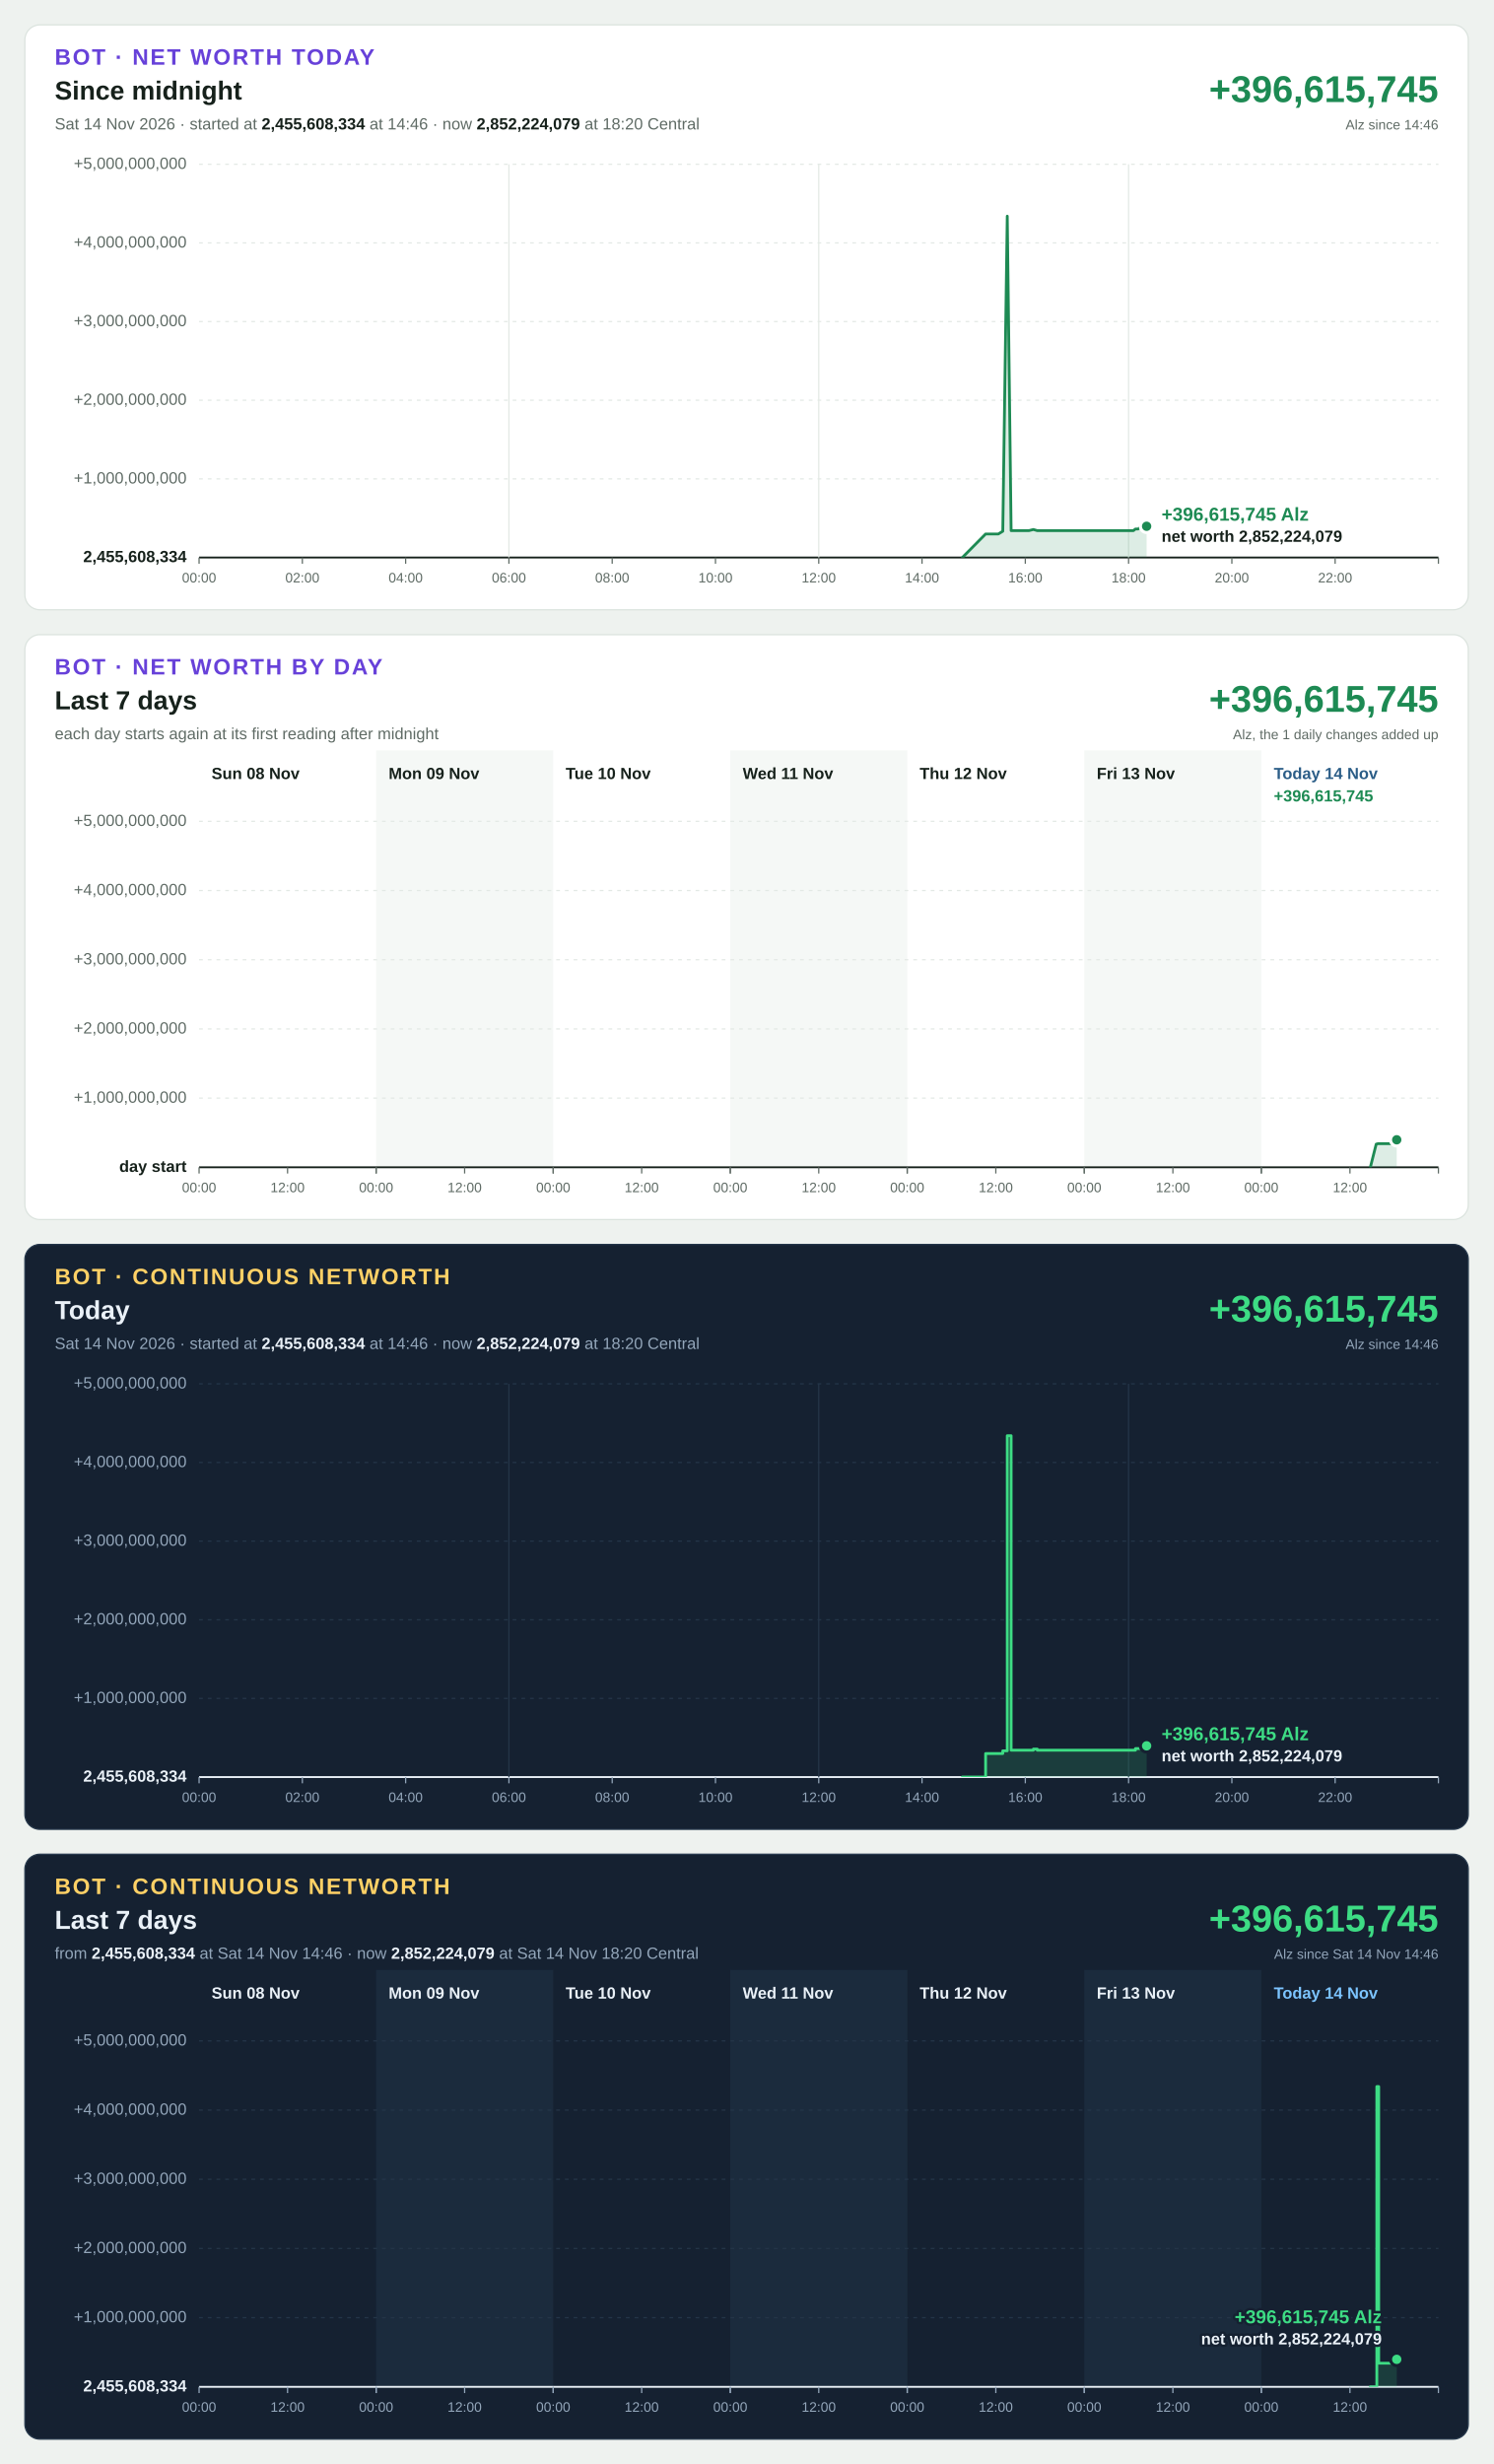
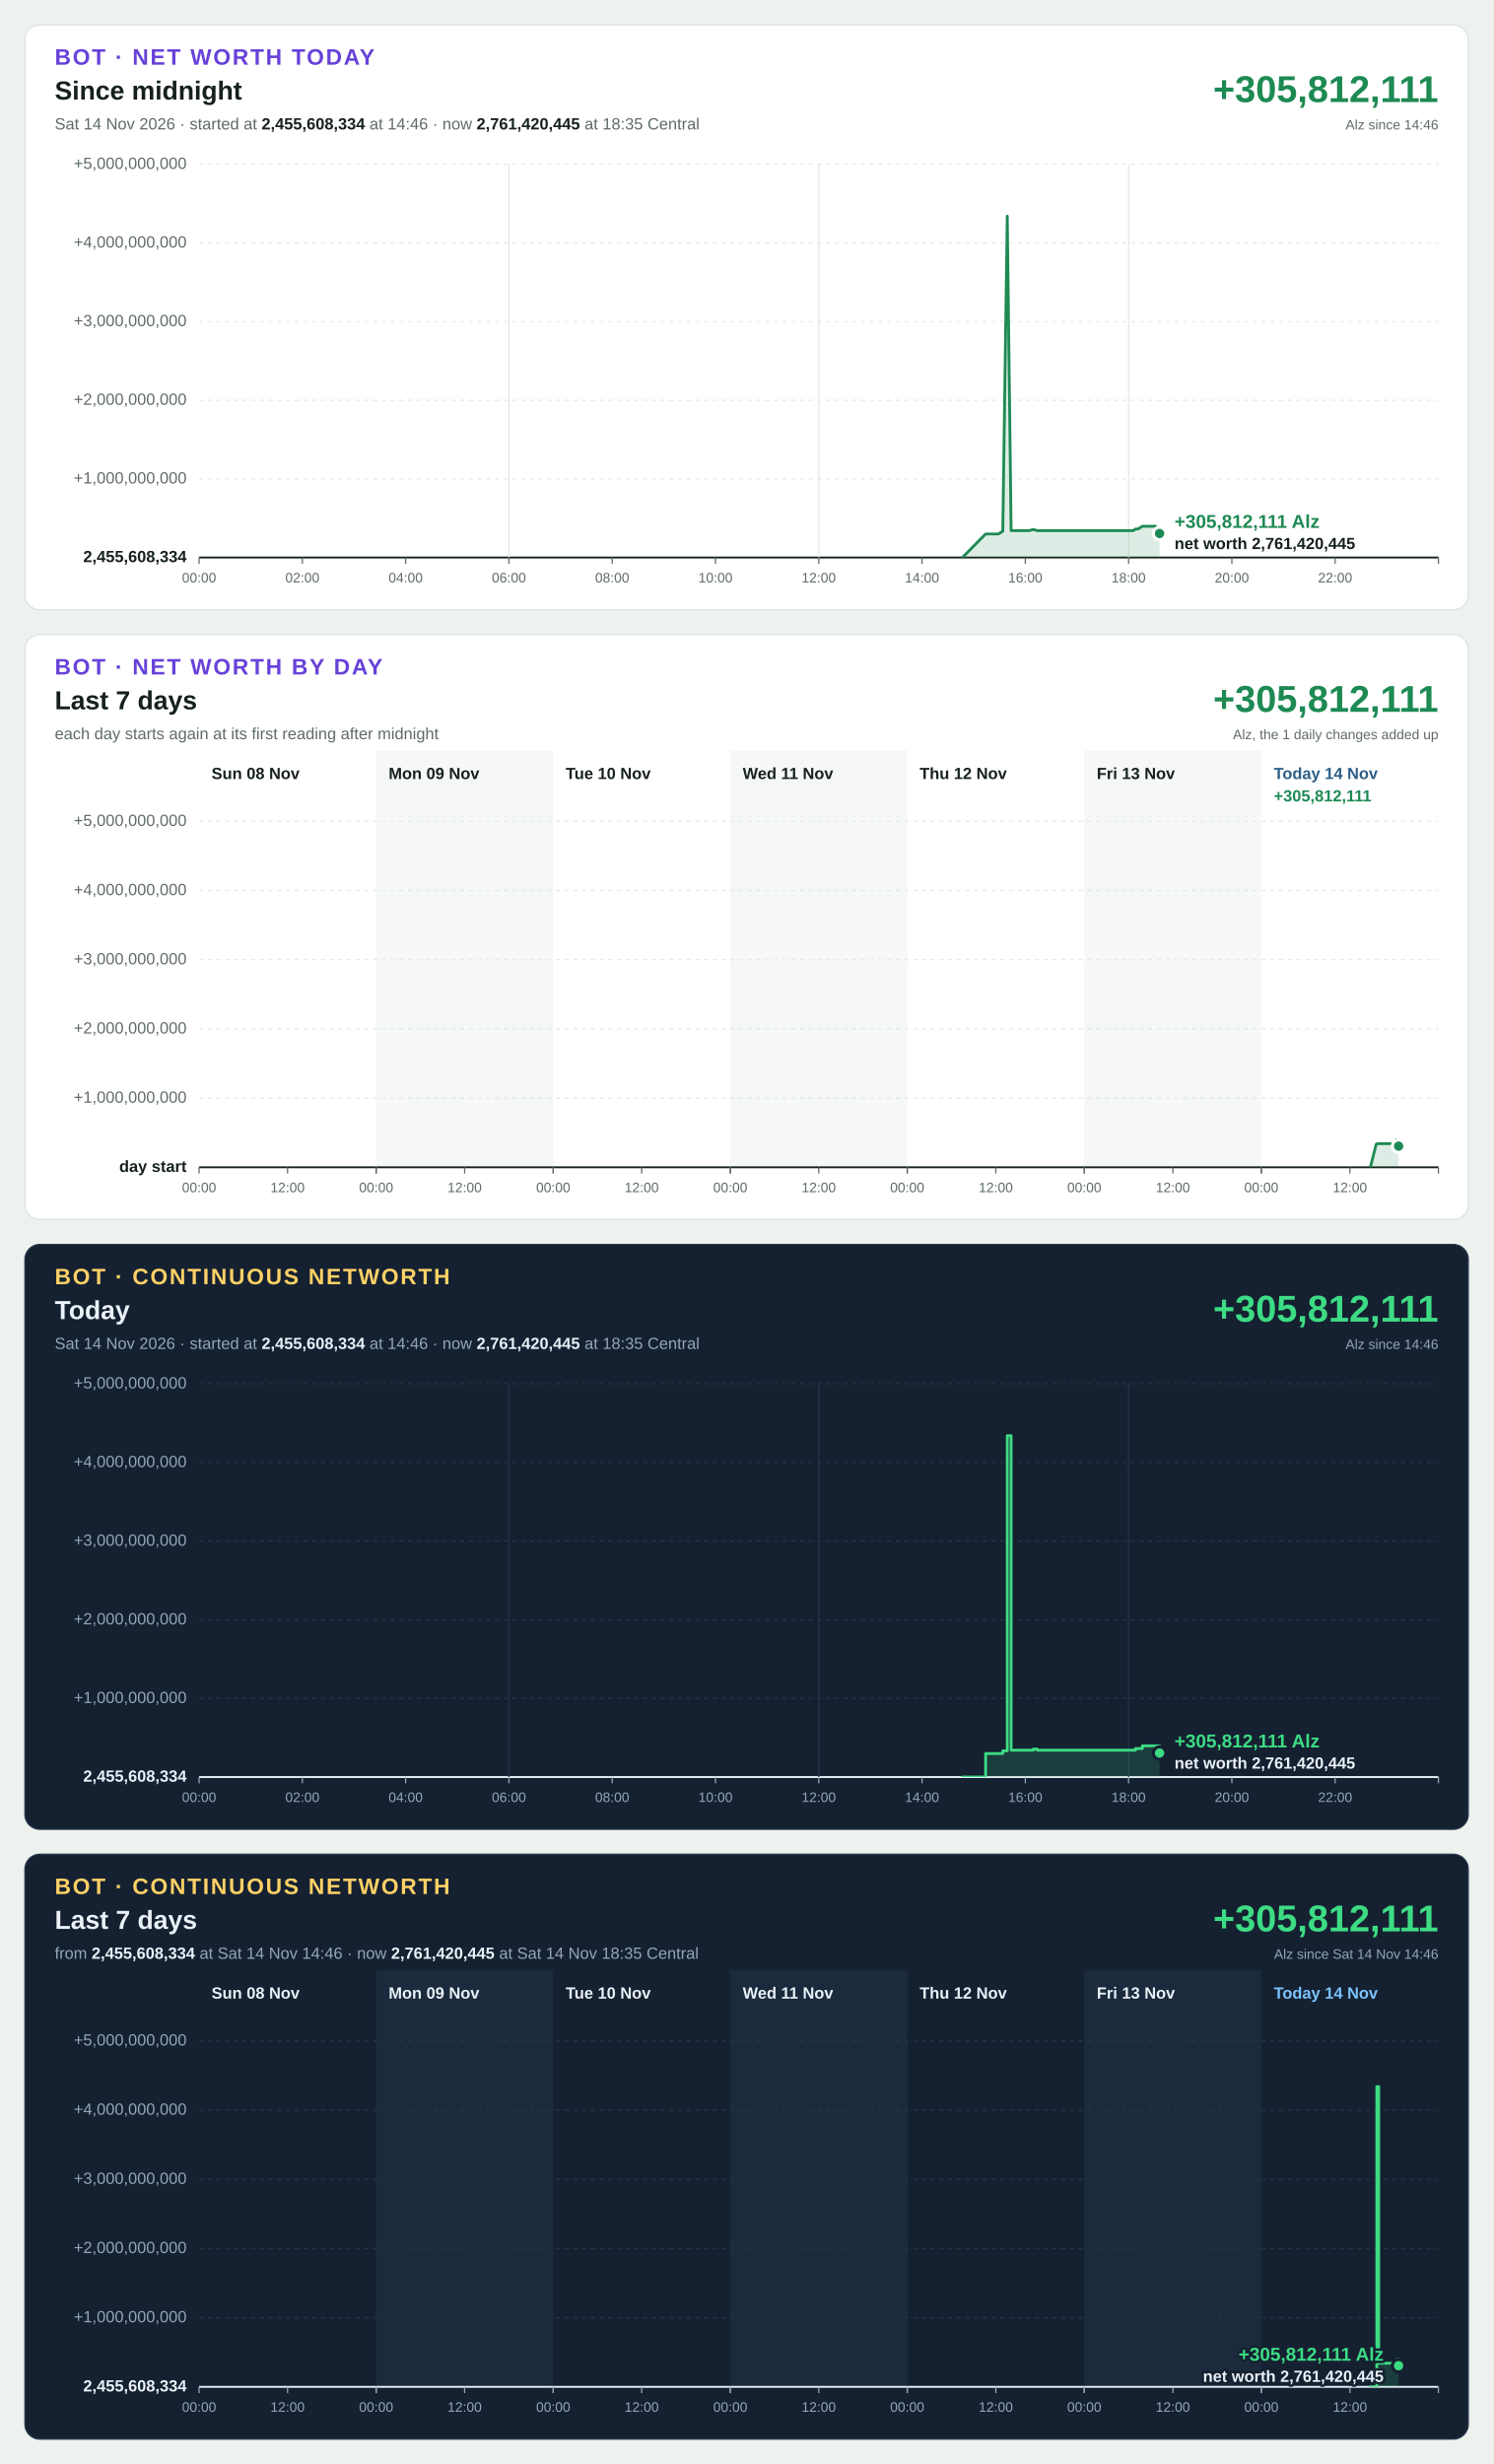
<svg xmlns="http://www.w3.org/2000/svg" width="1200" height="1980" viewBox="0 0 1200 1980" font-family="Segoe UI, Helvetica Neue, Arial, sans-serif" font-size="13" style="font-variant-numeric: tabular-nums">
  <rect width="1200" height="1980" fill="#eef2ef" />
  <g transform="translate(20,20)">
    <rect width="1160" height="470" rx="12" fill="#ffffff" stroke="#dbe3de" />
    <text x="24" y="32" font-size="18" font-weight="700" letter-spacing="1.4" fill="#6741d9">BOT · NET WORTH TODAY</text>
    <text x="24" y="60" font-size="21" font-weight="700" fill="#16211b">Since midnight</text>
-     <text x="24" y="84" fill="#5f6b65">Sat 14 Nov 2026 · started at <tspan font-weight="700" fill="#16211b">2,455,608,334</tspan> at 14:46 · now <tspan font-weight="700" fill="#16211b">2,852,224,079</tspan> at 18:20 Central</text>
-     <text x="1136" y="62" font-size="30" font-weight="700" text-anchor="end" fill="#1d8a53">+396,615,745</text>
+     <text x="24" y="84" fill="#5f6b65">Sat 14 Nov 2026 · started at <tspan font-weight="700" fill="#16211b">2,455,608,334</tspan> at 14:46 · now <tspan font-weight="700" fill="#16211b">2,761,420,445</tspan> at 18:35 Central</text>
+     <text x="1136" y="62" font-size="30" font-weight="700" text-anchor="end" fill="#1d8a53">+305,812,111</text>
    <text x="1136" y="84" font-size="11" text-anchor="end" fill="#5f6b65">Alz since 14:46</text>
    <line x1="140" x2="1136" y1="428.0" y2="428.0" stroke="#16211b" stroke-width="1.5" />
    <text x="130" y="428.0" text-anchor="end" dominant-baseline="middle" font-weight="700" fill="#16211b">2,455,608,334</text>
    <line x1="140" x2="1136" y1="364.8" y2="364.8" stroke="#e3e9e5" stroke-width="1" stroke-dasharray="3 4" />
    <text x="130" y="364.8" text-anchor="end" dominant-baseline="middle" font-weight="400" fill="#5f6b65">+1,000,000,000</text>
    <line x1="140" x2="1136" y1="301.6" y2="301.6" stroke="#e3e9e5" stroke-width="1" stroke-dasharray="3 4" />
    <text x="130" y="301.6" text-anchor="end" dominant-baseline="middle" font-weight="400" fill="#5f6b65">+2,000,000,000</text>
    <line x1="140" x2="1136" y1="238.4" y2="238.4" stroke="#e3e9e5" stroke-width="1" stroke-dasharray="3 4" />
    <text x="130" y="238.4" text-anchor="end" dominant-baseline="middle" font-weight="400" fill="#5f6b65">+3,000,000,000</text>
    <line x1="140" x2="1136" y1="175.2" y2="175.2" stroke="#e3e9e5" stroke-width="1" stroke-dasharray="3 4" />
    <text x="130" y="175.2" text-anchor="end" dominant-baseline="middle" font-weight="400" fill="#5f6b65">+4,000,000,000</text>
    <line x1="140" x2="1136" y1="112.0" y2="112.0" stroke="#e3e9e5" stroke-width="1" stroke-dasharray="3 4" />
    <text x="130" y="112.0" text-anchor="end" dominant-baseline="middle" font-weight="400" fill="#5f6b65">+5,000,000,000</text>
    <line x1="140.0" x2="140.0" y1="428" y2="433" stroke="#5f6b65" stroke-width="1" />
    <text x="140.0" y="448" font-size="11" text-anchor="middle" fill="#5f6b65">00:00</text>
    <line x1="223.0" x2="223.0" y1="428" y2="433" stroke="#5f6b65" stroke-width="1" />
    <text x="223.0" y="448" font-size="11" text-anchor="middle" fill="#5f6b65">02:00</text>
    <line x1="306.0" x2="306.0" y1="428" y2="433" stroke="#5f6b65" stroke-width="1" />
    <text x="306.0" y="448" font-size="11" text-anchor="middle" fill="#5f6b65">04:00</text>
    <line x1="389.0" x2="389.0" y1="112" y2="428" stroke="#e3e9e5" stroke-width="1" />
    <line x1="389.0" x2="389.0" y1="428" y2="433" stroke="#5f6b65" stroke-width="1" />
    <text x="389.0" y="448" font-size="11" text-anchor="middle" fill="#5f6b65">06:00</text>
    <line x1="472.0" x2="472.0" y1="428" y2="433" stroke="#5f6b65" stroke-width="1" />
    <text x="472.0" y="448" font-size="11" text-anchor="middle" fill="#5f6b65">08:00</text>
    <line x1="555.0" x2="555.0" y1="428" y2="433" stroke="#5f6b65" stroke-width="1" />
    <text x="555.0" y="448" font-size="11" text-anchor="middle" fill="#5f6b65">10:00</text>
    <line x1="638.0" x2="638.0" y1="112" y2="428" stroke="#e3e9e5" stroke-width="1" />
    <line x1="638.0" x2="638.0" y1="428" y2="433" stroke="#5f6b65" stroke-width="1" />
    <text x="638.0" y="448" font-size="11" text-anchor="middle" fill="#5f6b65">12:00</text>
    <line x1="721.0" x2="721.0" y1="428" y2="433" stroke="#5f6b65" stroke-width="1" />
    <text x="721.0" y="448" font-size="11" text-anchor="middle" fill="#5f6b65">14:00</text>
    <line x1="804.0" x2="804.0" y1="428" y2="433" stroke="#5f6b65" stroke-width="1" />
    <text x="804.0" y="448" font-size="11" text-anchor="middle" fill="#5f6b65">16:00</text>
    <line x1="887.0" x2="887.0" y1="112" y2="428" stroke="#e3e9e5" stroke-width="1" />
    <line x1="887.0" x2="887.0" y1="428" y2="433" stroke="#5f6b65" stroke-width="1" />
    <text x="887.0" y="448" font-size="11" text-anchor="middle" fill="#5f6b65">18:00</text>
    <line x1="970.0" x2="970.0" y1="428" y2="433" stroke="#5f6b65" stroke-width="1" />
    <text x="970.0" y="448" font-size="11" text-anchor="middle" fill="#5f6b65">20:00</text>
    <line x1="1053.0" x2="1053.0" y1="428" y2="433" stroke="#5f6b65" stroke-width="1" />
    <text x="1053.0" y="448" font-size="11" text-anchor="middle" fill="#5f6b65">22:00</text>
    <line x1="1136.0" x2="1136.0" y1="428" y2="433" stroke="#5f6b65" stroke-width="1" />
    <defs>
-       <path id="shape-today" d="M753.4 428.0L753.4 428.0L772.1 409.1L782.3 409.1L785.9 406.9L789.5 153.7L792.6 406.4L796.3 406.4L799.9 406.4L803.3 406.4L806.9 406.4L810.5 405.5L813.6 406.4L817.3 406.4L826.3 406.4L871.8 406.4L890.9 406.4L892.5 405.1L894.6 405.1L898.1 402.9L901.5 402.9L901.5 428.0Z" />
-       <path id="line-today" d="M753.4 428.0L772.1 409.1L782.3 409.1L785.9 406.9L789.5 153.7L792.6 406.4L796.3 406.4L799.9 406.4L803.3 406.4L806.9 406.4L810.5 405.5L813.6 406.4L817.3 406.4L826.3 406.4L871.8 406.4L890.9 406.4L892.5 405.1L894.6 405.1L898.1 402.9L901.5 402.9" />
+       <path id="shape-today" d="M753.4 428.0L753.4 428.0L772.1 409.1L782.3 409.1L785.9 406.9L789.5 153.7L792.6 406.4L796.3 406.4L799.9 406.4L803.3 406.4L806.9 406.4L810.5 405.5L813.6 406.4L817.3 406.4L826.3 406.4L871.8 406.4L890.9 406.4L892.5 405.1L894.6 405.1L898.1 402.9L901.5 402.9L905.1 402.9L908.7 402.9L911.9 408.7L911.9 428.0Z" />
+       <path id="line-today" d="M753.4 428.0L772.1 409.1L782.3 409.1L785.9 406.9L789.5 153.7L792.6 406.4L796.3 406.4L799.9 406.4L803.3 406.4L806.9 406.4L810.5 405.5L813.6 406.4L817.3 406.4L826.3 406.4L871.8 406.4L890.9 406.4L892.5 405.1L894.6 405.1L898.1 402.9L901.5 402.9L905.1 402.9L908.7 402.9L911.9 408.7" />
      <clipPath id="up-today">
        <rect x="140" y="112" width="996" height="316.0" />
      </clipPath>
      <clipPath id="down-today">
        <rect x="140" y="428.0" width="996" height="0.0" />
      </clipPath>
    </defs>
    <use href="#shape-today" fill="#1d8a53" fill-opacity="0.15" clip-path="url(#up-today)" />
    <use href="#line-today" fill="none" stroke="#1d8a53" stroke-width="2.25" stroke-linejoin="round" stroke-linecap="round" clip-path="url(#up-today)" />
    <use href="#shape-today" fill="#c4402b" fill-opacity="0.15" clip-path="url(#down-today)" />
    <use href="#line-today" fill="none" stroke="#c4402b" stroke-width="2.25" stroke-linejoin="round" stroke-linecap="round" clip-path="url(#down-today)" />
-     <circle cx="901.5" cy="402.9" r="5" fill="#1d8a53" stroke="#ffffff" stroke-width="2.5" />
-     <text x="913.5" y="398.4" text-anchor="start" font-size="15" font-weight="700" fill="#1d8a53" stroke="#ffffff" stroke-width="4" stroke-linejoin="round" paint-order="stroke">+396,615,745 Alz</text>
-     <text x="913.5" y="415.4" text-anchor="start" font-size="13" font-weight="600" fill="#16211b" stroke="#ffffff" stroke-width="4" stroke-linejoin="round" paint-order="stroke">net worth 2,852,224,079</text>
+     <circle cx="911.9" cy="408.7" r="5" fill="#1d8a53" stroke="#ffffff" stroke-width="2.5" />
+     <text x="923.9" y="404.2" text-anchor="start" font-size="15" font-weight="700" fill="#1d8a53" stroke="#ffffff" stroke-width="4" stroke-linejoin="round" paint-order="stroke">+305,812,111 Alz</text>
+     <text x="923.9" y="421.2" text-anchor="start" font-size="13" font-weight="600" fill="#16211b" stroke="#ffffff" stroke-width="4" stroke-linejoin="round" paint-order="stroke">net worth 2,761,420,445</text>
  </g>
  <g transform="translate(20,510)">
    <rect width="1160" height="470" rx="12" fill="#ffffff" stroke="#dbe3de" />
    <text x="24" y="32" font-size="18" font-weight="700" letter-spacing="1.4" fill="#6741d9">BOT · NET WORTH BY DAY</text>
    <text x="24" y="60" font-size="21" font-weight="700" fill="#16211b">Last 7 days</text>
    <text x="24" y="84" fill="#5f6b65">each day starts again at its first reading after midnight</text>
-     <text x="1136" y="62" font-size="30" font-weight="700" text-anchor="end" fill="#1d8a53">+396,615,745</text>
+     <text x="1136" y="62" font-size="30" font-weight="700" text-anchor="end" fill="#1d8a53">+305,812,111</text>
    <text x="1136" y="84" font-size="11" text-anchor="end" fill="#5f6b65">Alz, the 1 daily changes added up</text>
    <rect x="282.3" y="93" width="142.3" height="335" fill="#f5f8f6" />
    <rect x="566.9" y="93" width="142.3" height="335" fill="#f5f8f6" />
    <rect x="851.4" y="93" width="142.3" height="335" fill="#f5f8f6" />
    <line x1="140" x2="1136" y1="428.0" y2="428.0" stroke="#16211b" stroke-width="1.5" />
    <text x="130" y="428.0" text-anchor="end" dominant-baseline="middle" font-weight="700" fill="#16211b">day start</text>
    <line x1="140" x2="1136" y1="372.4" y2="372.4" stroke="#e3e9e5" stroke-width="1" stroke-dasharray="3 4" />
    <text x="130" y="372.4" text-anchor="end" dominant-baseline="middle" font-weight="400" fill="#5f6b65">+1,000,000,000</text>
    <line x1="140" x2="1136" y1="316.8" y2="316.8" stroke="#e3e9e5" stroke-width="1" stroke-dasharray="3 4" />
    <text x="130" y="316.8" text-anchor="end" dominant-baseline="middle" font-weight="400" fill="#5f6b65">+2,000,000,000</text>
    <line x1="140" x2="1136" y1="261.2" y2="261.2" stroke="#e3e9e5" stroke-width="1" stroke-dasharray="3 4" />
    <text x="130" y="261.2" text-anchor="end" dominant-baseline="middle" font-weight="400" fill="#5f6b65">+3,000,000,000</text>
    <line x1="140" x2="1136" y1="205.6" y2="205.6" stroke="#e3e9e5" stroke-width="1" stroke-dasharray="3 4" />
    <text x="130" y="205.6" text-anchor="end" dominant-baseline="middle" font-weight="400" fill="#5f6b65">+4,000,000,000</text>
    <line x1="140" x2="1136" y1="150.0" y2="150.0" stroke="#e3e9e5" stroke-width="1" stroke-dasharray="3 4" />
    <text x="130" y="150.0" text-anchor="end" dominant-baseline="middle" font-weight="400" fill="#5f6b65">+5,000,000,000</text>
    <text x="150.0" y="116" font-weight="700" fill="#16211b">Sun 08 Nov</text>
    <line x1="140.0" x2="140.0" y1="428" y2="433" stroke="#5f6b65" stroke-width="1" />
    <text x="140.0" y="448" font-size="11" text-anchor="middle" fill="#5f6b65">00:00</text>
    <line x1="211.1" x2="211.1" y1="428" y2="433" stroke="#5f6b65" stroke-width="1" />
    <text x="211.1" y="448" font-size="11" text-anchor="middle" fill="#5f6b65">12:00</text>
    <line x1="282.3" x2="282.3" y1="428" y2="433" stroke="#5f6b65" stroke-width="1" />
    <text x="292.3" y="116" font-weight="700" fill="#16211b">Mon 09 Nov</text>
    <line x1="282.3" x2="282.3" y1="428" y2="433" stroke="#5f6b65" stroke-width="1" />
    <text x="282.3" y="448" font-size="11" text-anchor="middle" fill="#5f6b65">00:00</text>
    <line x1="353.4" x2="353.4" y1="428" y2="433" stroke="#5f6b65" stroke-width="1" />
    <text x="353.4" y="448" font-size="11" text-anchor="middle" fill="#5f6b65">12:00</text>
    <line x1="424.6" x2="424.6" y1="428" y2="433" stroke="#5f6b65" stroke-width="1" />
    <text x="434.6" y="116" font-weight="700" fill="#16211b">Tue 10 Nov</text>
    <line x1="424.6" x2="424.6" y1="428" y2="433" stroke="#5f6b65" stroke-width="1" />
    <text x="424.6" y="448" font-size="11" text-anchor="middle" fill="#5f6b65">00:00</text>
    <line x1="495.7" x2="495.7" y1="428" y2="433" stroke="#5f6b65" stroke-width="1" />
    <text x="495.7" y="448" font-size="11" text-anchor="middle" fill="#5f6b65">12:00</text>
    <line x1="566.9" x2="566.9" y1="428" y2="433" stroke="#5f6b65" stroke-width="1" />
    <text x="576.9" y="116" font-weight="700" fill="#16211b">Wed 11 Nov</text>
    <line x1="566.9" x2="566.9" y1="428" y2="433" stroke="#5f6b65" stroke-width="1" />
    <text x="566.9" y="448" font-size="11" text-anchor="middle" fill="#5f6b65">00:00</text>
    <line x1="638.0" x2="638.0" y1="428" y2="433" stroke="#5f6b65" stroke-width="1" />
    <text x="638.0" y="448" font-size="11" text-anchor="middle" fill="#5f6b65">12:00</text>
    <line x1="709.1" x2="709.1" y1="428" y2="433" stroke="#5f6b65" stroke-width="1" />
    <text x="719.1" y="116" font-weight="700" fill="#16211b">Thu 12 Nov</text>
    <line x1="709.1" x2="709.1" y1="428" y2="433" stroke="#5f6b65" stroke-width="1" />
    <text x="709.1" y="448" font-size="11" text-anchor="middle" fill="#5f6b65">00:00</text>
    <line x1="780.3" x2="780.3" y1="428" y2="433" stroke="#5f6b65" stroke-width="1" />
    <text x="780.3" y="448" font-size="11" text-anchor="middle" fill="#5f6b65">12:00</text>
    <line x1="851.4" x2="851.4" y1="428" y2="433" stroke="#5f6b65" stroke-width="1" />
    <text x="861.4" y="116" font-weight="700" fill="#16211b">Fri 13 Nov</text>
    <line x1="851.4" x2="851.4" y1="428" y2="433" stroke="#5f6b65" stroke-width="1" />
    <text x="851.4" y="448" font-size="11" text-anchor="middle" fill="#5f6b65">00:00</text>
    <line x1="922.6" x2="922.6" y1="428" y2="433" stroke="#5f6b65" stroke-width="1" />
    <text x="922.6" y="448" font-size="11" text-anchor="middle" fill="#5f6b65">12:00</text>
    <line x1="993.7" x2="993.7" y1="428" y2="433" stroke="#5f6b65" stroke-width="1" />
    <text x="1003.7" y="116" font-weight="700" fill="#2b5d87">Today 14 Nov</text>
    <line x1="993.7" x2="993.7" y1="428" y2="433" stroke="#5f6b65" stroke-width="1" />
    <text x="993.7" y="448" font-size="11" text-anchor="middle" fill="#5f6b65">00:00</text>
    <line x1="1064.9" x2="1064.9" y1="428" y2="433" stroke="#5f6b65" stroke-width="1" />
    <text x="1064.9" y="448" font-size="11" text-anchor="middle" fill="#5f6b65">12:00</text>
    <line x1="1136.0" x2="1136.0" y1="428" y2="433" stroke="#5f6b65" stroke-width="1" />
-     <text x="1003.7" y="134" font-weight="700" fill="#1d8a53">+396,615,745</text>
-     <defs>
-       <path id="shape-day6" d="M1081.3 428.0L1081.3 428.0L1086.0 409.4L1087.5 409.0L1089.0 409.0L1090.5 409.0L1101.0 409.0L1102.0 405.9L1102.5 405.9L1102.5 428.0Z" />
-       <path id="line-day6" d="M1081.3 428.0L1086.0 409.4L1087.5 409.0L1089.0 409.0L1090.5 409.0L1101.0 409.0L1102.0 405.9L1102.5 405.9" />
+     <text x="1003.7" y="134" font-weight="700" fill="#1d8a53">+305,812,111</text>
+     <defs>
+       <path id="shape-day6" d="M1081.3 428.0L1081.3 428.0L1086.0 409.4L1087.5 409.0L1089.0 409.0L1090.5 409.0L1101.0 409.0L1102.0 405.9L1103.5 405.9L1104.0 411.0L1104.0 428.0Z" />
+       <path id="line-day6" d="M1081.3 428.0L1086.0 409.4L1087.5 409.0L1089.0 409.0L1090.5 409.0L1101.0 409.0L1102.0 405.9L1103.5 405.9L1104.0 411.0" />
      <clipPath id="up-day6">
        <rect x="140" y="150" width="996" height="278.0" />
      </clipPath>
      <clipPath id="down-day6">
        <rect x="140" y="428.0" width="996" height="0.0" />
      </clipPath>
    </defs>
    <use href="#shape-day6" fill="#1d8a53" fill-opacity="0.15" clip-path="url(#up-day6)" />
    <use href="#line-day6" fill="none" stroke="#1d8a53" stroke-width="2.25" stroke-linejoin="round" stroke-linecap="round" clip-path="url(#up-day6)" />
    <use href="#shape-day6" fill="#c4402b" fill-opacity="0.15" clip-path="url(#down-day6)" />
    <use href="#line-day6" fill="none" stroke="#c4402b" stroke-width="2.25" stroke-linejoin="round" stroke-linecap="round" clip-path="url(#down-day6)" />
-     <circle cx="1102.5" cy="405.9" r="5" fill="#1d8a53" stroke="#ffffff" stroke-width="2.5" />
+     <circle cx="1104.0" cy="411.0" r="5" fill="#1d8a53" stroke="#ffffff" stroke-width="2.5" />
  </g>
  <g transform="translate(20,1000)">
    <rect width="1160" height="470" rx="12" fill="#152131" stroke="#24364a" />
    <text x="24" y="32" font-size="18" font-weight="700" letter-spacing="1.4" fill="#ffd166">BOT · CONTINUOUS NETWORTH</text>
    <text x="24" y="60" font-size="21" font-weight="700" fill="#eaf1f8">Today</text>
-     <text x="24" y="84" fill="#93a6ba">Sat 14 Nov 2026 · started at <tspan font-weight="700" fill="#eaf1f8">2,455,608,334</tspan> at 14:46 · now <tspan font-weight="700" fill="#eaf1f8">2,852,224,079</tspan> at 18:20 Central</text>
-     <text x="1136" y="62" font-size="30" font-weight="700" text-anchor="end" fill="#3ddc84">+396,615,745</text>
+     <text x="24" y="84" fill="#93a6ba">Sat 14 Nov 2026 · started at <tspan font-weight="700" fill="#eaf1f8">2,455,608,334</tspan> at 14:46 · now <tspan font-weight="700" fill="#eaf1f8">2,761,420,445</tspan> at 18:35 Central</text>
+     <text x="1136" y="62" font-size="30" font-weight="700" text-anchor="end" fill="#3ddc84">+305,812,111</text>
    <text x="1136" y="84" font-size="11" text-anchor="end" fill="#93a6ba">Alz since 14:46</text>
    <line x1="140" x2="1136" y1="428.0" y2="428.0" stroke="#eaf1f8" stroke-width="1.5" />
    <text x="130" y="428.0" text-anchor="end" dominant-baseline="middle" font-weight="700" fill="#eaf1f8">2,455,608,334</text>
    <line x1="140" x2="1136" y1="364.8" y2="364.8" stroke="#243548" stroke-width="1" stroke-dasharray="3 4" />
    <text x="130" y="364.8" text-anchor="end" dominant-baseline="middle" font-weight="400" fill="#93a6ba">+1,000,000,000</text>
    <line x1="140" x2="1136" y1="301.6" y2="301.6" stroke="#243548" stroke-width="1" stroke-dasharray="3 4" />
    <text x="130" y="301.6" text-anchor="end" dominant-baseline="middle" font-weight="400" fill="#93a6ba">+2,000,000,000</text>
    <line x1="140" x2="1136" y1="238.4" y2="238.4" stroke="#243548" stroke-width="1" stroke-dasharray="3 4" />
    <text x="130" y="238.4" text-anchor="end" dominant-baseline="middle" font-weight="400" fill="#93a6ba">+3,000,000,000</text>
    <line x1="140" x2="1136" y1="175.2" y2="175.2" stroke="#243548" stroke-width="1" stroke-dasharray="3 4" />
    <text x="130" y="175.2" text-anchor="end" dominant-baseline="middle" font-weight="400" fill="#93a6ba">+4,000,000,000</text>
    <line x1="140" x2="1136" y1="112.0" y2="112.0" stroke="#243548" stroke-width="1" stroke-dasharray="3 4" />
    <text x="130" y="112.0" text-anchor="end" dominant-baseline="middle" font-weight="400" fill="#93a6ba">+5,000,000,000</text>
    <line x1="140.0" x2="140.0" y1="428" y2="433" stroke="#93a6ba" stroke-width="1" />
    <text x="140.0" y="448" font-size="11" text-anchor="middle" fill="#93a6ba">00:00</text>
    <line x1="223.0" x2="223.0" y1="428" y2="433" stroke="#93a6ba" stroke-width="1" />
    <text x="223.0" y="448" font-size="11" text-anchor="middle" fill="#93a6ba">02:00</text>
    <line x1="306.0" x2="306.0" y1="428" y2="433" stroke="#93a6ba" stroke-width="1" />
    <text x="306.0" y="448" font-size="11" text-anchor="middle" fill="#93a6ba">04:00</text>
    <line x1="389.0" x2="389.0" y1="112" y2="428" stroke="#243548" stroke-width="1" />
    <line x1="389.0" x2="389.0" y1="428" y2="433" stroke="#93a6ba" stroke-width="1" />
    <text x="389.0" y="448" font-size="11" text-anchor="middle" fill="#93a6ba">06:00</text>
    <line x1="472.0" x2="472.0" y1="428" y2="433" stroke="#93a6ba" stroke-width="1" />
    <text x="472.0" y="448" font-size="11" text-anchor="middle" fill="#93a6ba">08:00</text>
    <line x1="555.0" x2="555.0" y1="428" y2="433" stroke="#93a6ba" stroke-width="1" />
    <text x="555.0" y="448" font-size="11" text-anchor="middle" fill="#93a6ba">10:00</text>
    <line x1="638.0" x2="638.0" y1="112" y2="428" stroke="#243548" stroke-width="1" />
    <line x1="638.0" x2="638.0" y1="428" y2="433" stroke="#93a6ba" stroke-width="1" />
    <text x="638.0" y="448" font-size="11" text-anchor="middle" fill="#93a6ba">12:00</text>
    <line x1="721.0" x2="721.0" y1="428" y2="433" stroke="#93a6ba" stroke-width="1" />
    <text x="721.0" y="448" font-size="11" text-anchor="middle" fill="#93a6ba">14:00</text>
    <line x1="804.0" x2="804.0" y1="428" y2="433" stroke="#93a6ba" stroke-width="1" />
    <text x="804.0" y="448" font-size="11" text-anchor="middle" fill="#93a6ba">16:00</text>
    <line x1="887.0" x2="887.0" y1="112" y2="428" stroke="#243548" stroke-width="1" />
    <line x1="887.0" x2="887.0" y1="428" y2="433" stroke="#93a6ba" stroke-width="1" />
    <text x="887.0" y="448" font-size="11" text-anchor="middle" fill="#93a6ba">18:00</text>
    <line x1="970.0" x2="970.0" y1="428" y2="433" stroke="#93a6ba" stroke-width="1" />
    <text x="970.0" y="448" font-size="11" text-anchor="middle" fill="#93a6ba">20:00</text>
    <line x1="1053.0" x2="1053.0" y1="428" y2="433" stroke="#93a6ba" stroke-width="1" />
    <text x="1053.0" y="448" font-size="11" text-anchor="middle" fill="#93a6ba">22:00</text>
    <line x1="1136.0" x2="1136.0" y1="428" y2="433" stroke="#93a6ba" stroke-width="1" />
    <defs>
-       <path id="shape-flow-today" d="M753.4 428.0L753.4 428.0L772.1 428.0L772.1 409.1L785.9 409.1L785.9 406.9L789.5 406.9L789.5 153.7L792.6 153.7L792.6 406.4L796.3 406.4L796.3 406.4L799.9 406.4L799.9 406.4L803.3 406.4L803.3 406.4L810.5 406.4L810.5 405.5L813.6 405.5L813.6 406.4L817.3 406.4L817.3 406.4L826.3 406.4L826.3 406.4L892.5 406.4L892.5 405.1L894.6 405.1L894.6 405.1L898.1 405.1L898.1 402.9L901.5 402.9L901.5 402.9L901.5 428.0Z" />
-       <path id="line-flow-today" d="M753.4 428.0L772.1 428.0L772.1 409.1L785.9 409.1L785.9 406.9L789.5 406.9L789.5 153.7L792.6 153.7L792.6 406.4L796.3 406.4L796.3 406.4L799.9 406.4L799.9 406.4L803.3 406.4L803.3 406.4L810.5 406.4L810.5 405.5L813.6 405.5L813.6 406.4L817.3 406.4L817.3 406.4L826.3 406.4L826.3 406.4L892.5 406.4L892.5 405.1L894.6 405.1L894.6 405.1L898.1 405.1L898.1 402.9L901.5 402.9L901.5 402.9" />
+       <path id="shape-flow-today" d="M753.4 428.0L753.4 428.0L772.1 428.0L772.1 409.1L785.9 409.1L785.9 406.9L789.5 406.9L789.5 153.7L792.6 153.7L792.6 406.4L796.3 406.4L796.3 406.4L799.9 406.4L799.9 406.4L803.3 406.4L803.3 406.4L810.5 406.4L810.5 405.5L813.6 405.5L813.6 406.4L817.3 406.4L817.3 406.4L826.3 406.4L826.3 406.4L892.5 406.4L892.5 405.1L894.6 405.1L894.6 405.1L898.1 405.1L898.1 402.9L901.5 402.9L901.5 402.9L905.1 402.9L905.1 402.9L908.7 402.9L908.7 402.9L911.9 402.9L911.9 408.7L911.9 428.0Z" />
+       <path id="line-flow-today" d="M753.4 428.0L772.1 428.0L772.1 409.1L785.9 409.1L785.9 406.9L789.5 406.9L789.5 153.7L792.6 153.7L792.6 406.4L796.3 406.4L796.3 406.4L799.9 406.4L799.9 406.4L803.3 406.4L803.3 406.4L810.5 406.4L810.5 405.5L813.6 405.5L813.6 406.4L817.3 406.4L817.3 406.4L826.3 406.4L826.3 406.4L892.5 406.4L892.5 405.1L894.6 405.1L894.6 405.1L898.1 405.1L898.1 402.9L901.5 402.9L901.5 402.9L905.1 402.9L905.1 402.9L908.7 402.9L908.7 402.9L911.9 402.9L911.9 408.7" />
      <clipPath id="up-flow-today">
        <rect x="140" y="112" width="996" height="316.0" />
      </clipPath>
      <clipPath id="down-flow-today">
        <rect x="140" y="428.0" width="996" height="0.0" />
      </clipPath>
    </defs>
    <use href="#shape-flow-today" fill="#3ddc84" fill-opacity="0.15" clip-path="url(#up-flow-today)" />
    <use href="#line-flow-today" fill="none" stroke="#3ddc84" stroke-width="2.25" stroke-linejoin="round" stroke-linecap="round" clip-path="url(#up-flow-today)" />
    <use href="#shape-flow-today" fill="#ff6b6b" fill-opacity="0.15" clip-path="url(#down-flow-today)" />
    <use href="#line-flow-today" fill="none" stroke="#ff6b6b" stroke-width="2.25" stroke-linejoin="round" stroke-linecap="round" clip-path="url(#down-flow-today)" />
-     <circle cx="901.5" cy="402.9" r="5" fill="#3ddc84" stroke="#152131" stroke-width="2.5" />
-     <text x="913.5" y="398.4" text-anchor="start" font-size="15" font-weight="700" fill="#3ddc84" stroke="#152131" stroke-width="4" stroke-linejoin="round" paint-order="stroke">+396,615,745 Alz</text>
-     <text x="913.5" y="415.4" text-anchor="start" font-size="13" font-weight="600" fill="#eaf1f8" stroke="#152131" stroke-width="4" stroke-linejoin="round" paint-order="stroke">net worth 2,852,224,079</text>
+     <circle cx="911.9" cy="408.7" r="5" fill="#3ddc84" stroke="#152131" stroke-width="2.5" />
+     <text x="923.9" y="404.2" text-anchor="start" font-size="15" font-weight="700" fill="#3ddc84" stroke="#152131" stroke-width="4" stroke-linejoin="round" paint-order="stroke">+305,812,111 Alz</text>
+     <text x="923.9" y="421.2" text-anchor="start" font-size="13" font-weight="600" fill="#eaf1f8" stroke="#152131" stroke-width="4" stroke-linejoin="round" paint-order="stroke">net worth 2,761,420,445</text>
  </g>
  <g transform="translate(20,1490)">
    <rect width="1160" height="470" rx="12" fill="#152131" stroke="#24364a" />
    <text x="24" y="32" font-size="18" font-weight="700" letter-spacing="1.4" fill="#ffd166">BOT · CONTINUOUS NETWORTH</text>
    <text x="24" y="60" font-size="21" font-weight="700" fill="#eaf1f8">Last 7 days</text>
-     <text x="24" y="84" fill="#93a6ba">from <tspan font-weight="700" fill="#eaf1f8">2,455,608,334</tspan> at Sat 14 Nov 14:46 · now <tspan font-weight="700" fill="#eaf1f8">2,852,224,079</tspan> at Sat 14 Nov 18:20 Central</text>
-     <text x="1136" y="62" font-size="30" font-weight="700" text-anchor="end" fill="#3ddc84">+396,615,745</text>
+     <text x="24" y="84" fill="#93a6ba">from <tspan font-weight="700" fill="#eaf1f8">2,455,608,334</tspan> at Sat 14 Nov 14:46 · now <tspan font-weight="700" fill="#eaf1f8">2,761,420,445</tspan> at Sat 14 Nov 18:35 Central</text>
+     <text x="1136" y="62" font-size="30" font-weight="700" text-anchor="end" fill="#3ddc84">+305,812,111</text>
    <text x="1136" y="84" font-size="11" text-anchor="end" fill="#93a6ba">Alz since Sat 14 Nov 14:46</text>
    <rect x="282.3" y="93" width="142.3" height="335" fill="#1b2b3d" />
    <rect x="566.9" y="93" width="142.3" height="335" fill="#1b2b3d" />
    <rect x="851.4" y="93" width="142.3" height="335" fill="#1b2b3d" />
    <line x1="140" x2="1136" y1="428.0" y2="428.0" stroke="#eaf1f8" stroke-width="1.5" />
    <text x="130" y="428.0" text-anchor="end" dominant-baseline="middle" font-weight="700" fill="#eaf1f8">2,455,608,334</text>
    <line x1="140" x2="1136" y1="372.4" y2="372.4" stroke="#243548" stroke-width="1" stroke-dasharray="3 4" />
    <text x="130" y="372.4" text-anchor="end" dominant-baseline="middle" font-weight="400" fill="#93a6ba">+1,000,000,000</text>
    <line x1="140" x2="1136" y1="316.8" y2="316.8" stroke="#243548" stroke-width="1" stroke-dasharray="3 4" />
    <text x="130" y="316.8" text-anchor="end" dominant-baseline="middle" font-weight="400" fill="#93a6ba">+2,000,000,000</text>
    <line x1="140" x2="1136" y1="261.2" y2="261.2" stroke="#243548" stroke-width="1" stroke-dasharray="3 4" />
    <text x="130" y="261.2" text-anchor="end" dominant-baseline="middle" font-weight="400" fill="#93a6ba">+3,000,000,000</text>
    <line x1="140" x2="1136" y1="205.6" y2="205.6" stroke="#243548" stroke-width="1" stroke-dasharray="3 4" />
    <text x="130" y="205.6" text-anchor="end" dominant-baseline="middle" font-weight="400" fill="#93a6ba">+4,000,000,000</text>
    <line x1="140" x2="1136" y1="150.0" y2="150.0" stroke="#243548" stroke-width="1" stroke-dasharray="3 4" />
    <text x="130" y="150.0" text-anchor="end" dominant-baseline="middle" font-weight="400" fill="#93a6ba">+5,000,000,000</text>
    <text x="150.0" y="116" font-weight="700" fill="#eaf1f8">Sun 08 Nov</text>
    <line x1="140.0" x2="140.0" y1="428" y2="433" stroke="#93a6ba" stroke-width="1" />
    <text x="140.0" y="448" font-size="11" text-anchor="middle" fill="#93a6ba">00:00</text>
    <line x1="211.1" x2="211.1" y1="428" y2="433" stroke="#93a6ba" stroke-width="1" />
    <text x="211.1" y="448" font-size="11" text-anchor="middle" fill="#93a6ba">12:00</text>
    <line x1="282.3" x2="282.3" y1="428" y2="433" stroke="#93a6ba" stroke-width="1" />
    <text x="292.3" y="116" font-weight="700" fill="#eaf1f8">Mon 09 Nov</text>
    <line x1="282.3" x2="282.3" y1="428" y2="433" stroke="#93a6ba" stroke-width="1" />
    <text x="282.3" y="448" font-size="11" text-anchor="middle" fill="#93a6ba">00:00</text>
    <line x1="353.4" x2="353.4" y1="428" y2="433" stroke="#93a6ba" stroke-width="1" />
    <text x="353.4" y="448" font-size="11" text-anchor="middle" fill="#93a6ba">12:00</text>
    <line x1="424.6" x2="424.6" y1="428" y2="433" stroke="#93a6ba" stroke-width="1" />
    <text x="434.6" y="116" font-weight="700" fill="#eaf1f8">Tue 10 Nov</text>
    <line x1="424.6" x2="424.6" y1="428" y2="433" stroke="#93a6ba" stroke-width="1" />
    <text x="424.6" y="448" font-size="11" text-anchor="middle" fill="#93a6ba">00:00</text>
    <line x1="495.7" x2="495.7" y1="428" y2="433" stroke="#93a6ba" stroke-width="1" />
    <text x="495.7" y="448" font-size="11" text-anchor="middle" fill="#93a6ba">12:00</text>
    <line x1="566.9" x2="566.9" y1="428" y2="433" stroke="#93a6ba" stroke-width="1" />
    <text x="576.9" y="116" font-weight="700" fill="#eaf1f8">Wed 11 Nov</text>
    <line x1="566.9" x2="566.9" y1="428" y2="433" stroke="#93a6ba" stroke-width="1" />
    <text x="566.9" y="448" font-size="11" text-anchor="middle" fill="#93a6ba">00:00</text>
    <line x1="638.0" x2="638.0" y1="428" y2="433" stroke="#93a6ba" stroke-width="1" />
    <text x="638.0" y="448" font-size="11" text-anchor="middle" fill="#93a6ba">12:00</text>
    <line x1="709.1" x2="709.1" y1="428" y2="433" stroke="#93a6ba" stroke-width="1" />
    <text x="719.1" y="116" font-weight="700" fill="#eaf1f8">Thu 12 Nov</text>
    <line x1="709.1" x2="709.1" y1="428" y2="433" stroke="#93a6ba" stroke-width="1" />
    <text x="709.1" y="448" font-size="11" text-anchor="middle" fill="#93a6ba">00:00</text>
    <line x1="780.3" x2="780.3" y1="428" y2="433" stroke="#93a6ba" stroke-width="1" />
    <text x="780.3" y="448" font-size="11" text-anchor="middle" fill="#93a6ba">12:00</text>
    <line x1="851.4" x2="851.4" y1="428" y2="433" stroke="#93a6ba" stroke-width="1" />
    <text x="861.4" y="116" font-weight="700" fill="#eaf1f8">Fri 13 Nov</text>
    <line x1="851.4" x2="851.4" y1="428" y2="433" stroke="#93a6ba" stroke-width="1" />
    <text x="851.4" y="448" font-size="11" text-anchor="middle" fill="#93a6ba">00:00</text>
    <line x1="922.6" x2="922.6" y1="428" y2="433" stroke="#93a6ba" stroke-width="1" />
    <text x="922.6" y="448" font-size="11" text-anchor="middle" fill="#93a6ba">12:00</text>
    <line x1="993.7" x2="993.7" y1="428" y2="433" stroke="#93a6ba" stroke-width="1" />
    <text x="1003.7" y="116" font-weight="700" fill="#7cc4ff">Today 14 Nov</text>
    <line x1="993.7" x2="993.7" y1="428" y2="433" stroke="#93a6ba" stroke-width="1" />
    <text x="993.7" y="448" font-size="11" text-anchor="middle" fill="#93a6ba">00:00</text>
    <line x1="1064.9" x2="1064.9" y1="428" y2="433" stroke="#93a6ba" stroke-width="1" />
    <text x="1064.9" y="448" font-size="11" text-anchor="middle" fill="#93a6ba">12:00</text>
    <line x1="1136.0" x2="1136.0" y1="428" y2="433" stroke="#93a6ba" stroke-width="1" />
    <defs>
-       <path id="shape-flow-week" d="M1081.3 428.0L1081.3 428.0L1086.5 428.0L1086.5 186.7L1088.0 186.7L1088.0 409.0L1089.9 409.0L1089.9 409.0L1101.2 409.0L1101.2 407.9L1102.5 407.9L1102.5 405.9L1102.5 428.0Z" />
-       <path id="line-flow-week" d="M1081.3 428.0L1086.5 428.0L1086.5 186.7L1088.0 186.7L1088.0 409.0L1089.9 409.0L1089.9 409.0L1101.2 409.0L1101.2 407.9L1102.5 407.9L1102.5 405.9" />
+       <path id="shape-flow-week" d="M1081.3 428.0L1081.3 428.0L1086.5 428.0L1086.5 186.7L1088.0 186.7L1088.0 409.0L1089.9 409.0L1089.9 409.0L1101.2 409.0L1101.2 407.9L1102.5 407.9L1102.5 405.9L1104.0 405.9L1104.0 411.0L1104.0 428.0Z" />
+       <path id="line-flow-week" d="M1081.3 428.0L1086.5 428.0L1086.5 186.7L1088.0 186.7L1088.0 409.0L1089.9 409.0L1089.9 409.0L1101.2 409.0L1101.2 407.9L1102.5 407.9L1102.5 405.9L1104.0 405.9L1104.0 411.0" />
      <clipPath id="up-flow-week">
        <rect x="140" y="150" width="996" height="278.0" />
      </clipPath>
      <clipPath id="down-flow-week">
        <rect x="140" y="428.0" width="996" height="0.0" />
      </clipPath>
    </defs>
    <use href="#shape-flow-week" fill="#3ddc84" fill-opacity="0.15" clip-path="url(#up-flow-week)" />
    <use href="#line-flow-week" fill="none" stroke="#3ddc84" stroke-width="2.25" stroke-linejoin="round" stroke-linecap="round" clip-path="url(#up-flow-week)" />
    <use href="#shape-flow-week" fill="#ff6b6b" fill-opacity="0.15" clip-path="url(#down-flow-week)" />
    <use href="#line-flow-week" fill="none" stroke="#ff6b6b" stroke-width="2.25" stroke-linejoin="round" stroke-linecap="round" clip-path="url(#down-flow-week)" />
-     <circle cx="1102.5" cy="405.9" r="5" fill="#3ddc84" stroke="#152131" stroke-width="2.5" />
-     <text x="1090.5" y="376.9" text-anchor="end" font-size="15" font-weight="700" fill="#3ddc84" stroke="#152131" stroke-width="4" stroke-linejoin="round" paint-order="stroke">+396,615,745 Alz</text>
-     <text x="1090.5" y="393.9" text-anchor="end" font-size="13" font-weight="600" fill="#eaf1f8" stroke="#152131" stroke-width="4" stroke-linejoin="round" paint-order="stroke">net worth 2,852,224,079</text>
+     <circle cx="1104.0" cy="411.0" r="5" fill="#3ddc84" stroke="#152131" stroke-width="2.5" />
+     <text x="1092.0" y="407.0" text-anchor="end" font-size="15" font-weight="700" fill="#3ddc84" stroke="#152131" stroke-width="4" stroke-linejoin="round" paint-order="stroke">+305,812,111 Alz</text>
+     <text x="1092.0" y="424.0" text-anchor="end" font-size="13" font-weight="600" fill="#eaf1f8" stroke="#152131" stroke-width="4" stroke-linejoin="round" paint-order="stroke">net worth 2,761,420,445</text>
  </g>
</svg>
